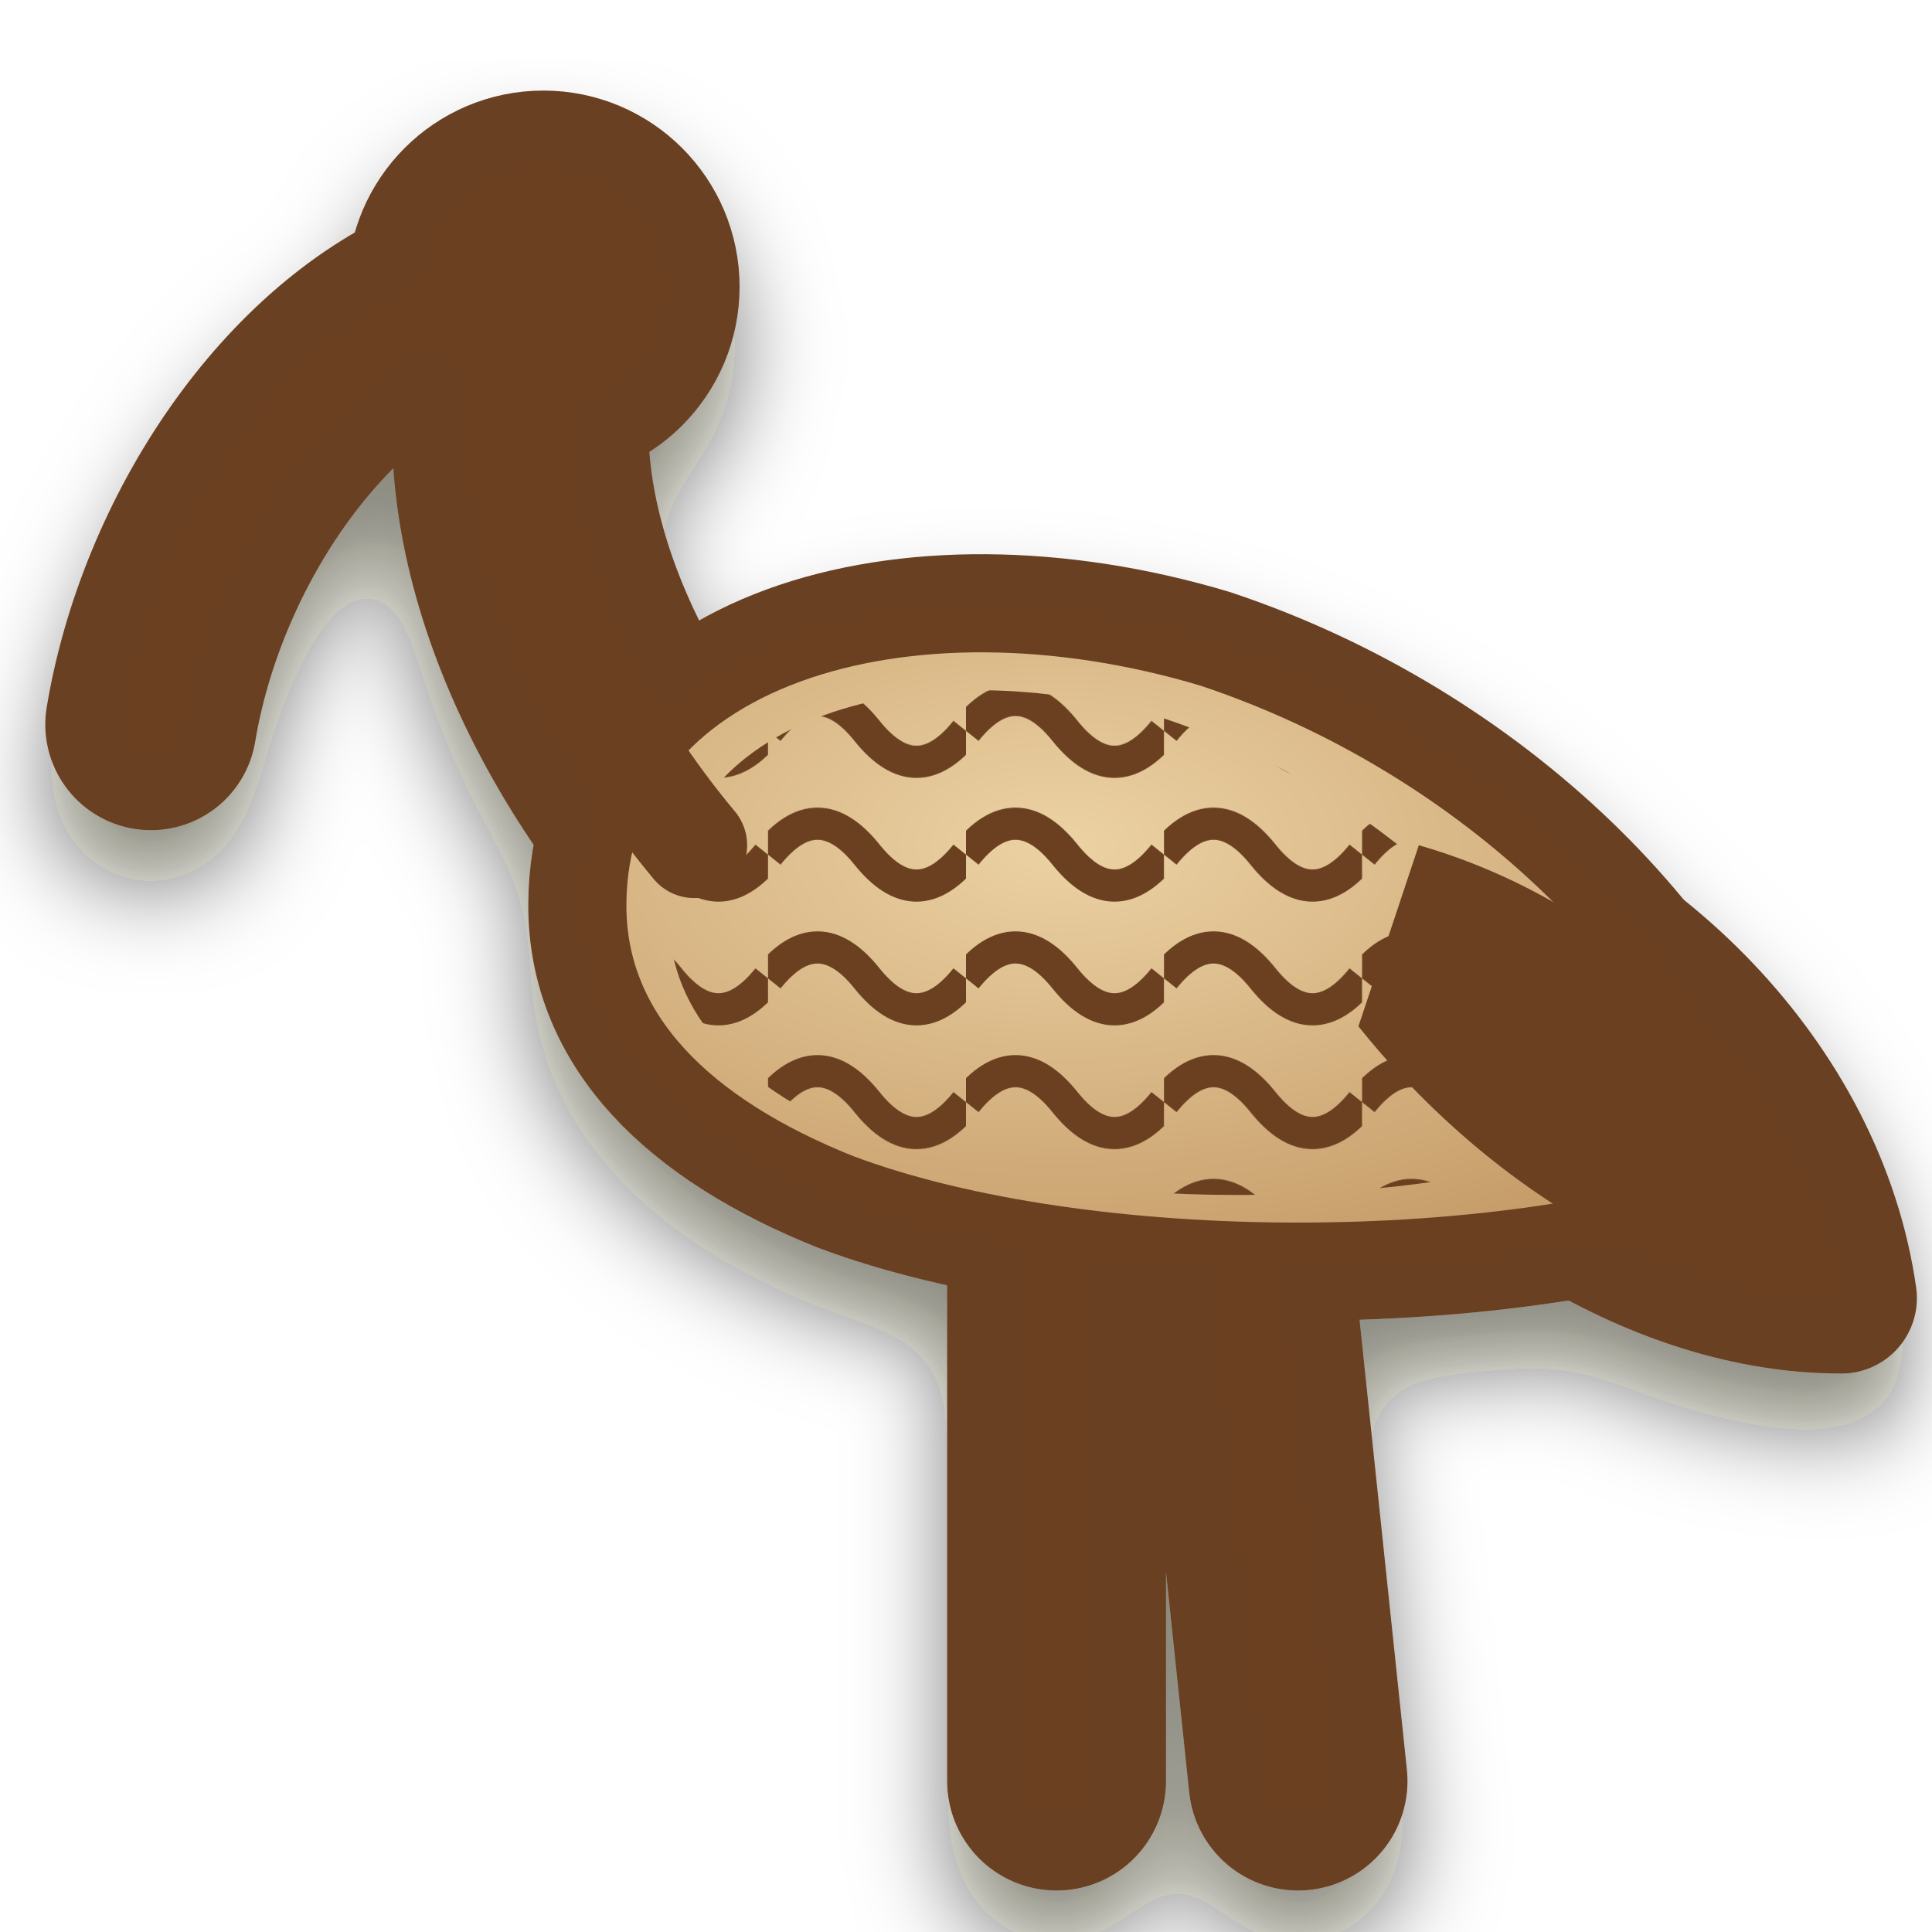
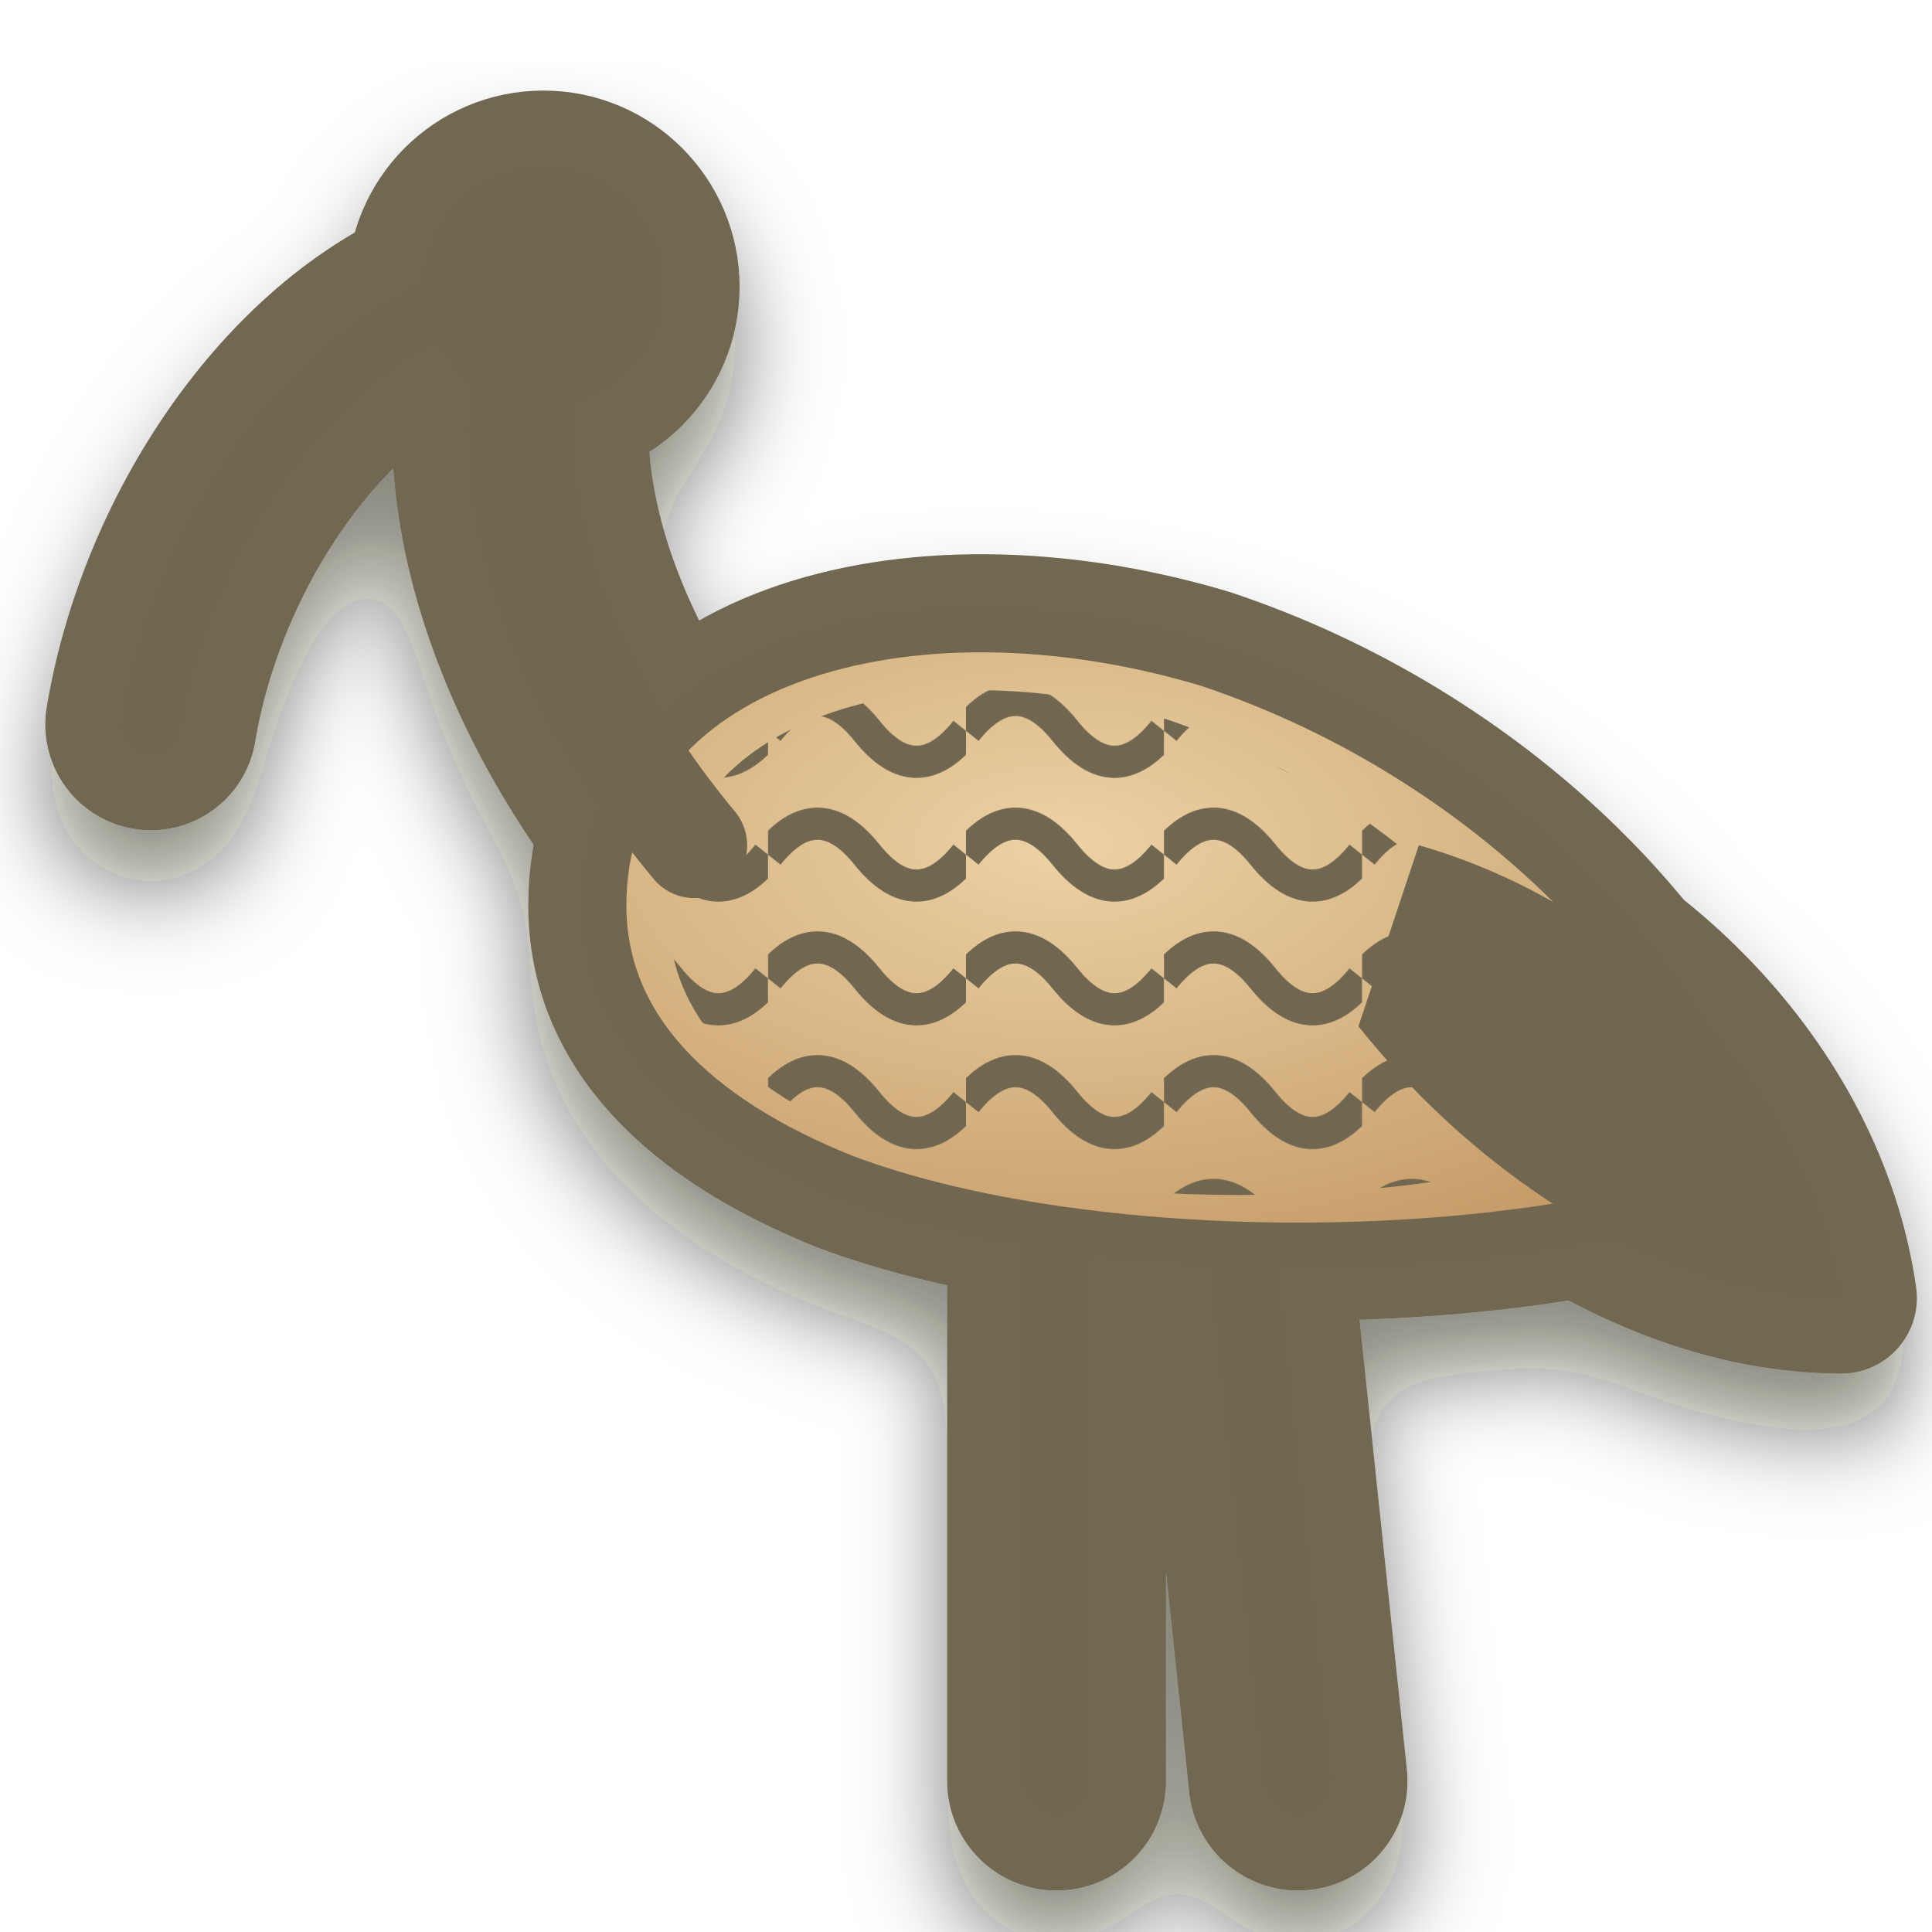
<svg xmlns="http://www.w3.org/2000/svg" viewBox="0 0 128 128" width="128" height="128">
  <defs>
    <filter id="sh" filterUnits="userSpaceOnUse" x="-50" y="-50" width="228" height="228">
      <feDropShadow dx="0" dy="4" stdDeviation="3" flood-color="#190c00" flood-opacity=".5" />
    </filter>
    <radialGradient id="clay" cx=".4" cy=".35" r=".75">
      <stop offset="0" stop-color="#ecd2a4" />
      <stop offset="1" stop-color="#c49a66" />
    </radialGradient>
    <pattern id="wave" width="16" height="10" patternUnits="userSpaceOnUse">
-       <path d="M0 5 Q4 0 8 5 T16 5" fill="none" stroke="#6a4020" stroke-width="2.6" />
+       <path d="M0 5 Q4 0 8 5 T16 5" fill="none" stroke="#716751" stroke-width="2.6" />
    </pattern>
    <pattern id="zz" width="10" height="10" patternUnits="userSpaceOnUse" patternTransform="rotate(90)">
-       <path d="M0 5 Q2.5 0 5 5 T10 5" fill="none" stroke="#6a4020" stroke-width="2.4" />
+       <path d="M0 5 Q2.5 0 5 5 T10 5" fill="none" stroke="#716751" stroke-width="2.4" />
    </pattern>
  </defs>
  <g filter="url(#sh)">
-     <path d="M70 80 V118 M82 80 L86 118" fill="none" stroke="#6a4020" stroke-width="14.5" stroke-linecap="round" stroke-linejoin="round" />
-     <path d="M40 60 C40 44 60 38 80 44 C98 50 112 64 116 78 C100 84 72 84 56 78 C46 74 40 68 40 60 Z" fill="#6a4020" stroke="#6a4020" stroke-width="10" stroke-linejoin="round" />
-     <path d="M94 56 C108 60 120 72 122 86 C110 86 98 78 90 68 Z" fill="#6a4020" stroke="#6a4020" stroke-width="10" stroke-linejoin="round" />
-     <path d="M46 56 C36 44 32 30 36 20" fill="none" stroke="#6a4020" stroke-width="17" stroke-linecap="round" stroke-linejoin="round" />
-     <path d="M36 11 A8 8 0 1 1 36 27 A8 8 0 1 1 36 11 Z" fill="#6a4020" stroke="#6a4020" stroke-width="10" stroke-linejoin="round" />
-     <path d="M30 20 C20 24 12 36 10 48" fill="none" stroke="#6a4020" stroke-width="14" stroke-linecap="round" stroke-linejoin="round" />
+     <path d="M70 80 V118 M82 80 L86 118" fill="none" stroke="#716751" stroke-width="14.5" stroke-linecap="round" stroke-linejoin="round" />
+     <path d="M40 60 C40 44 60 38 80 44 C98 50 112 64 116 78 C100 84 72 84 56 78 C46 74 40 68 40 60 Z" fill="#716751" stroke="#716751" stroke-width="10" stroke-linejoin="round" />
+     <path d="M94 56 C108 60 120 72 122 86 C110 86 98 78 90 68 Z" fill="#716751" stroke="#716751" stroke-width="10" stroke-linejoin="round" />
+     <path d="M46 56 C36 44 32 30 36 20" fill="none" stroke="#716751" stroke-width="17" stroke-linecap="round" stroke-linejoin="round" />
+     <path d="M36 11 A8 8 0 1 1 36 27 A8 8 0 1 1 36 11 Z" fill="#716751" stroke="#716751" stroke-width="10" stroke-linejoin="round" />
+     <path d="M30 20 C20 24 12 36 10 48" fill="none" stroke="#716751" stroke-width="14" stroke-linecap="round" stroke-linejoin="round" />
  </g>
-   <path d="M70 80 V118 M82 80 L86 118" fill="none" stroke="#6a4020" stroke-width="4.5" stroke-linecap="round" />
+   <path d="M70 80 V118 M82 80 L86 118" fill="none" stroke="#716751" stroke-width="4.5" stroke-linecap="round" />
  <path d="M40 60 C40 44 60 38 80 44 C98 50 112 64 116 78 C100 84 72 84 56 78 C46 74 40 68 40 60 Z" fill="url(#clay)" />
  <path d="M40 60 C40 44 60 38 80 44 C98 50 112 64 116 78 C100 84 72 84 56 78 C46 74 40 68 40 60 Z" fill="url(#wave)" transform="translate(64 64) scale(.82) translate(-64 -64)" />
-   <path d="M40 60 C40 44 60 38 80 44 C98 50 112 64 116 78 C100 84 72 84 56 78 C46 74 40 68 40 60 Z" fill="none" stroke="#6a4020" stroke-width="3" />
-   <path d="M94 56 C108 60 120 72 122 86 C110 86 98 78 90 68 Z" fill="#6a4020" />
-   <path d="M46 56 C36 44 32 30 36 20" fill="none" stroke="#6a4020" stroke-width="7" stroke-linecap="round" />
-   <path d="M36 11 A8 8 0 1 1 36 27 A8 8 0 1 1 36 11 Z" fill="#6a4020" />
-   <path d="M30 20 C20 24 12 36 10 48" fill="none" stroke="#6a4020" stroke-width="4" stroke-linecap="round" />
+   <path d="M40 60 C40 44 60 38 80 44 C98 50 112 64 116 78 C100 84 72 84 56 78 C46 74 40 68 40 60 Z" fill="none" stroke="#716751" stroke-width="3" />
+   <path d="M94 56 C108 60 120 72 122 86 C110 86 98 78 90 68 Z" fill="#716751" />
+   <path d="M46 56 C36 44 32 30 36 20" fill="none" stroke="#716751" stroke-width="7" stroke-linecap="round" />
+   <path d="M36 11 A8 8 0 1 1 36 27 A8 8 0 1 1 36 11 Z" fill="#716751" />
+   <path d="M30 20 C20 24 12 36 10 48" fill="none" stroke="#716751" stroke-width="4" stroke-linecap="round" />
</svg>
